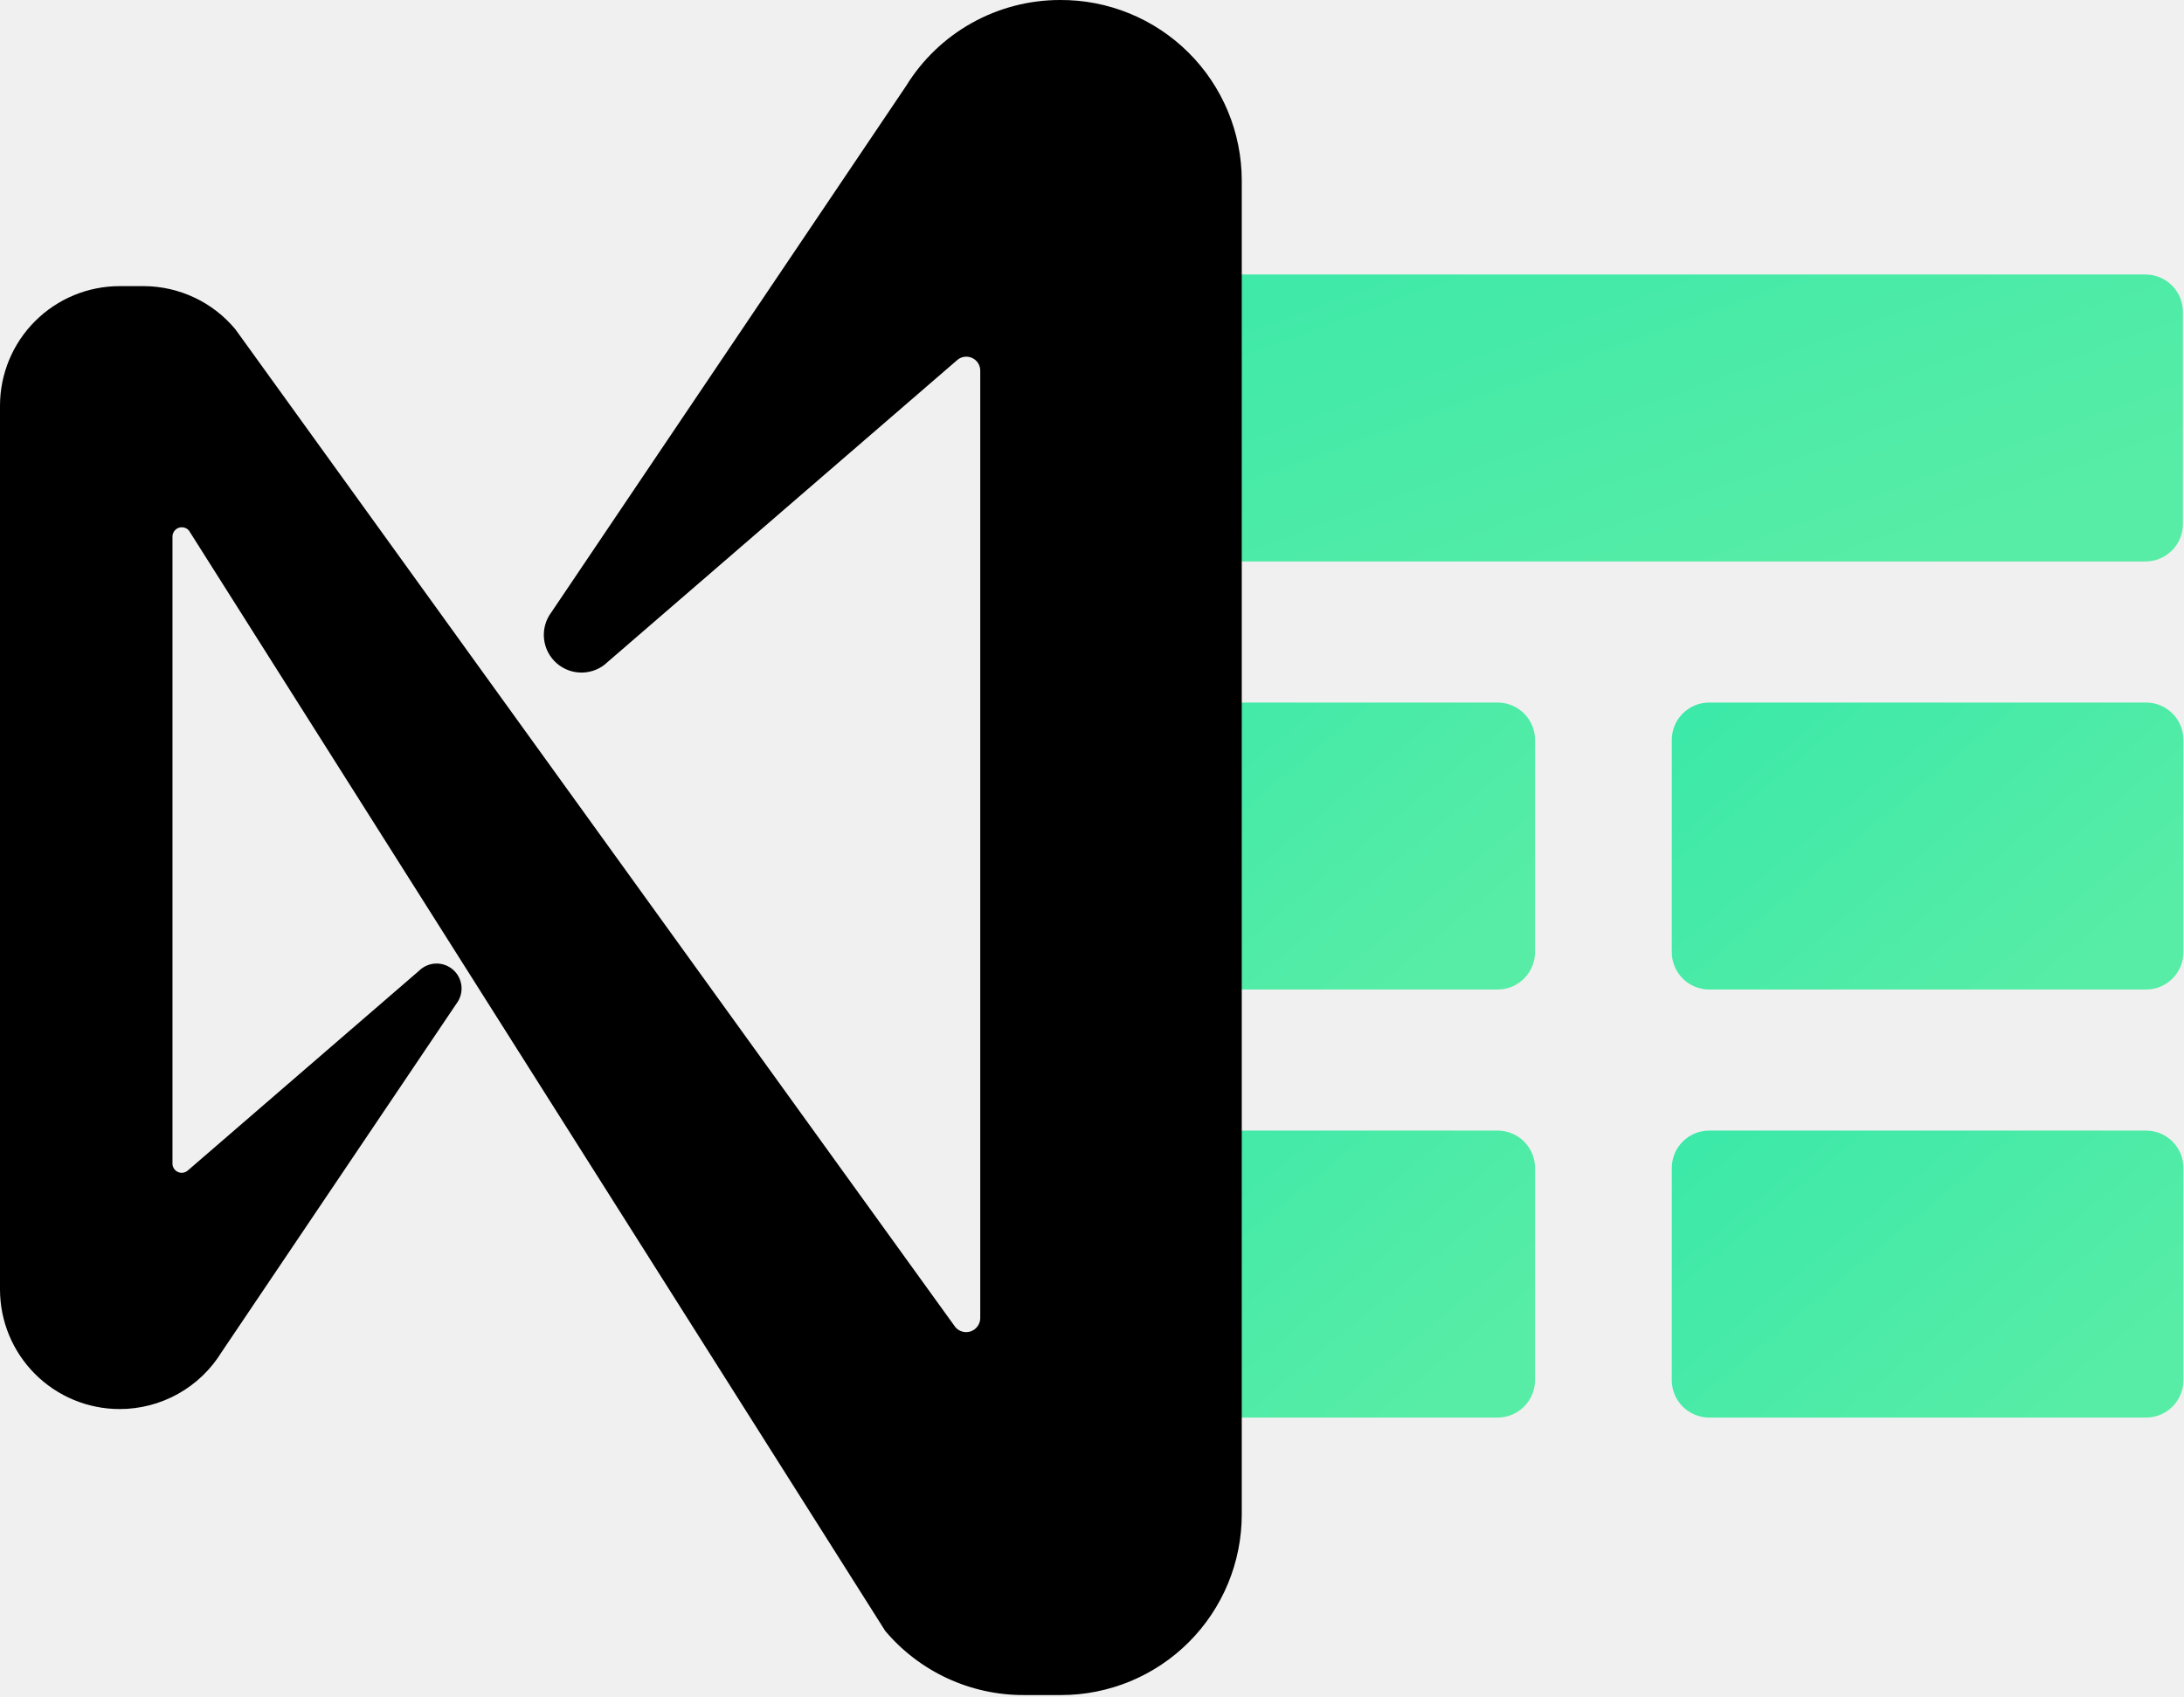
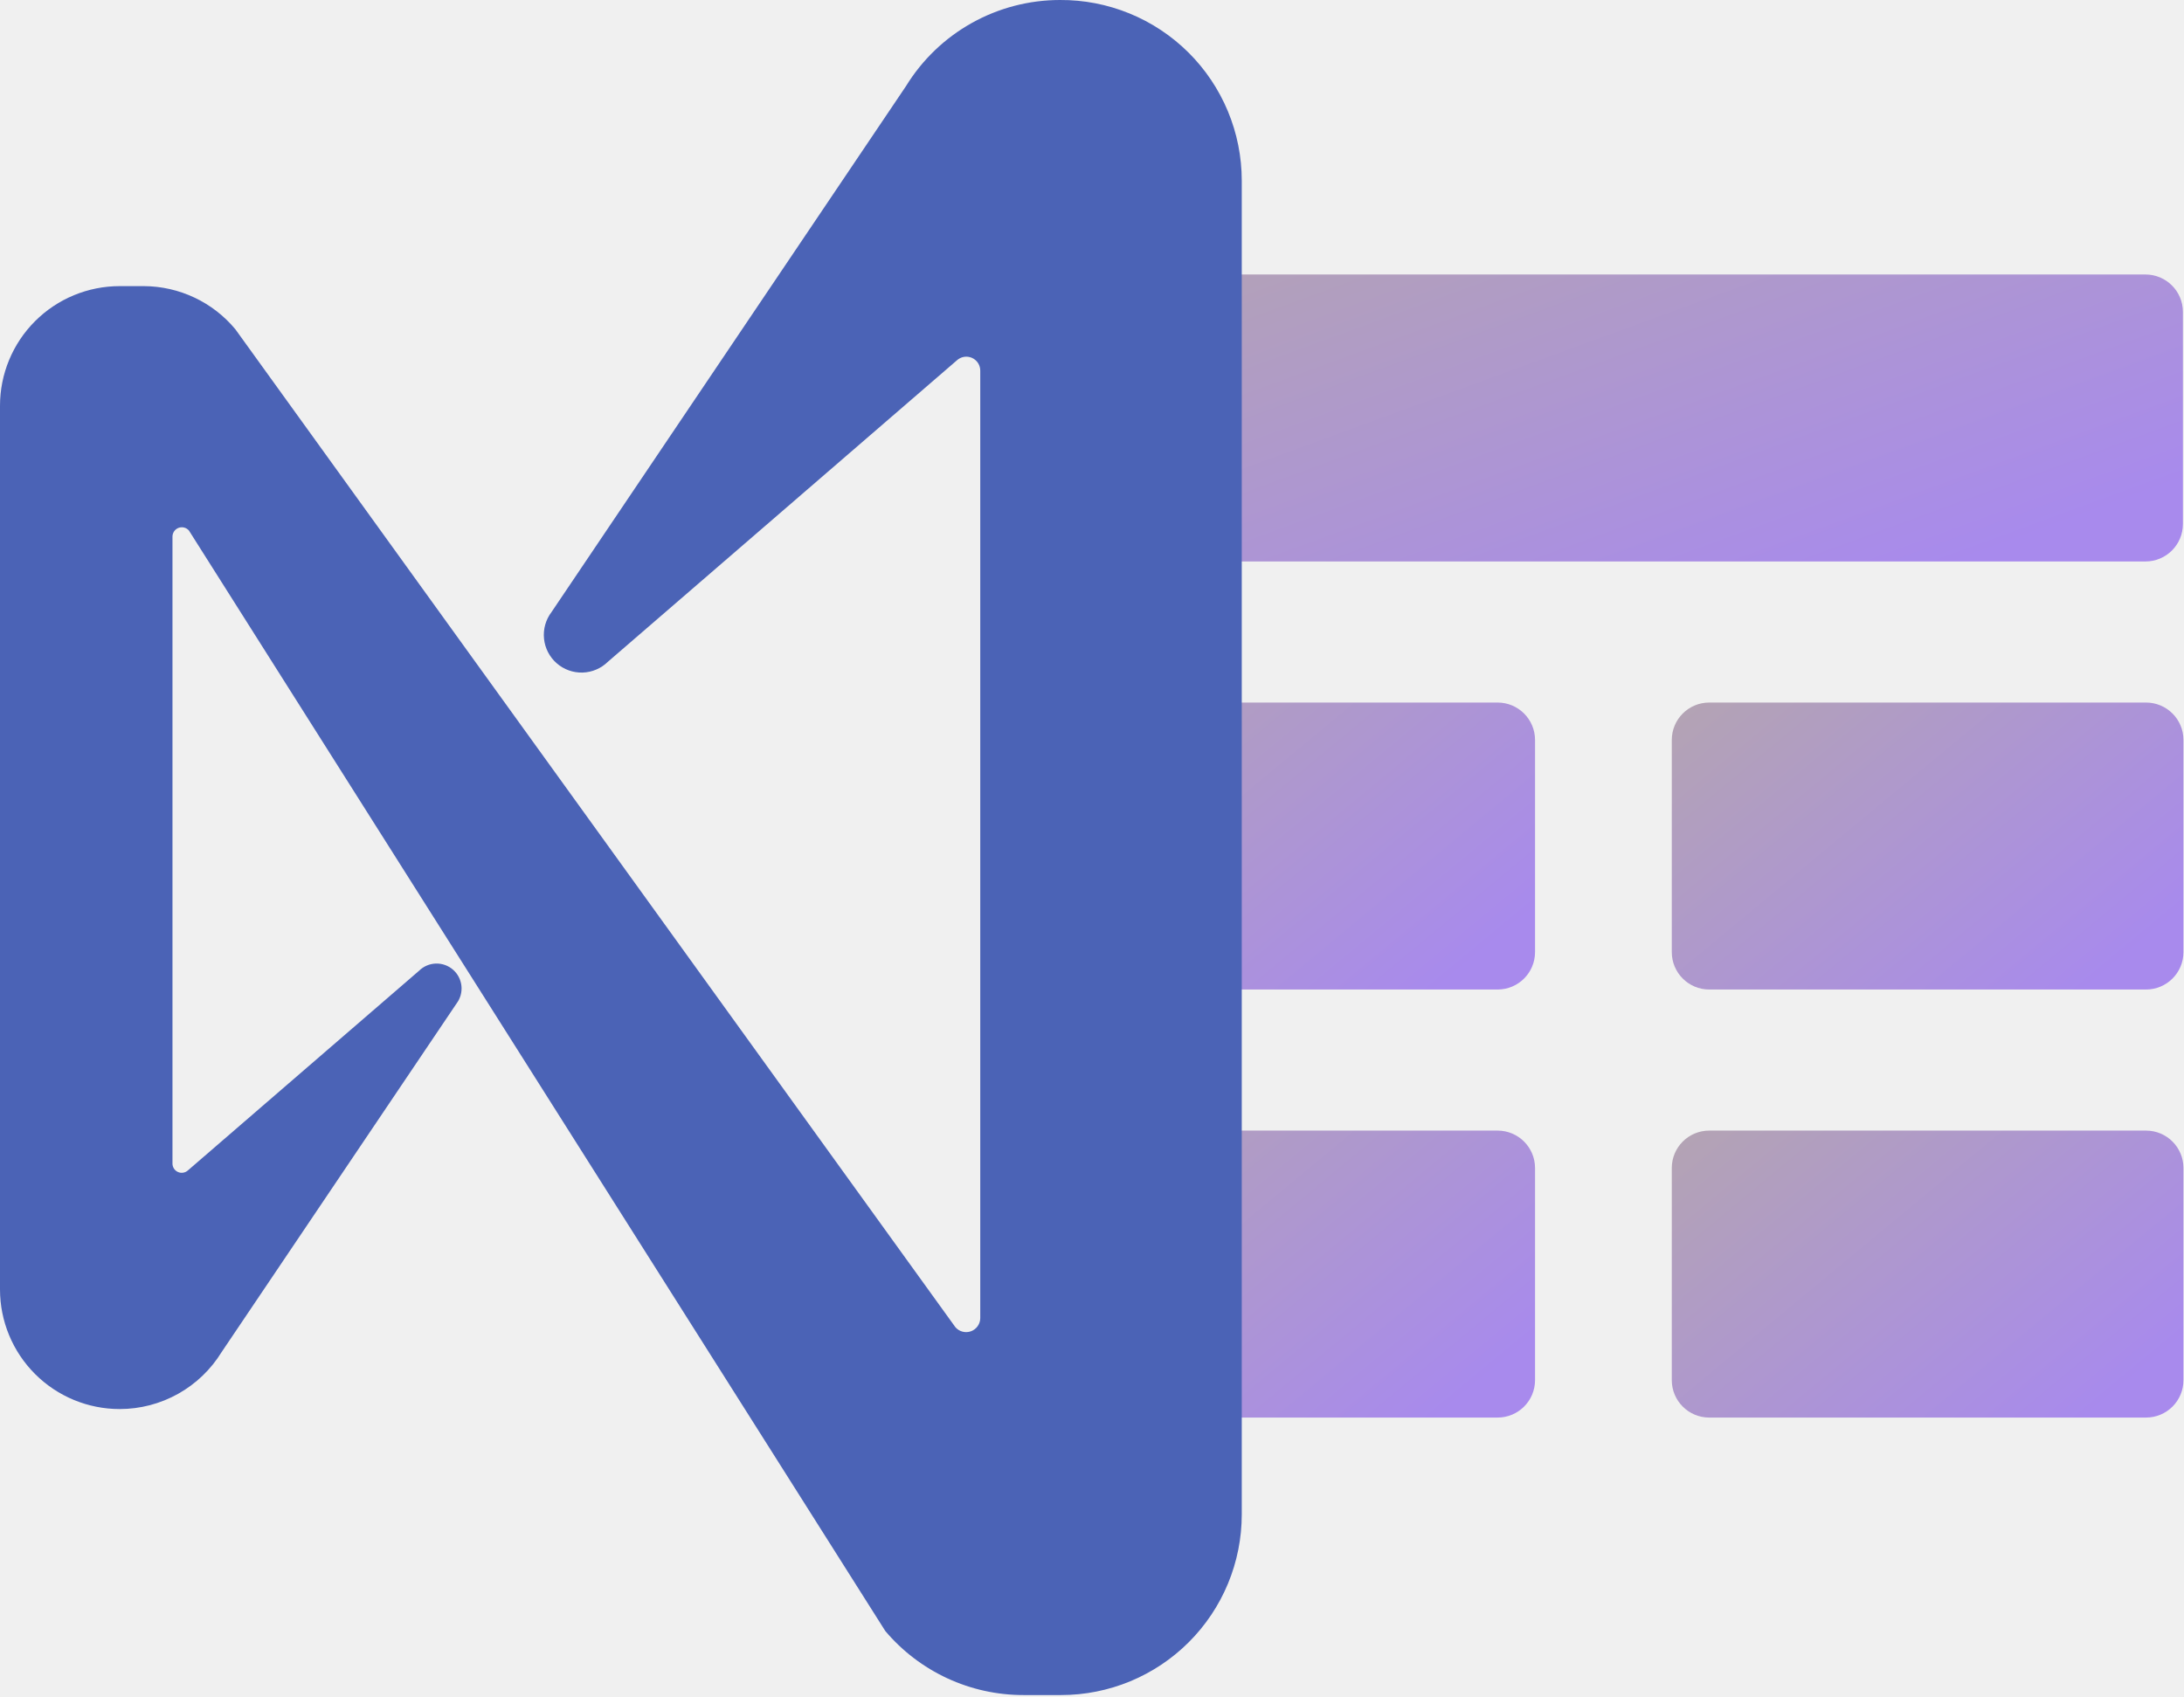
<svg xmlns="http://www.w3.org/2000/svg" width="175" height="136" viewBox="0 0 175 136" fill="none">
  <g clip-path="url(#clip0_35_41)">
    <rect x="82" y="22" width="92.913" height="23" rx="3" fill="url(#paint0_linear_35_41)" />
    <rect x="82" y="56.307" width="41" height="23" rx="3" fill="url(#paint1_linear_35_41)" />
    <rect x="133.957" y="56.307" width="41" height="23" rx="3" fill="url(#paint2_linear_35_41)" />
    <rect x="82" y="90.614" width="41" height="23" rx="3" fill="url(#paint3_linear_35_41)" />
    <rect x="133.957" y="90.614" width="41" height="23" rx="3" fill="url(#paint4_linear_35_41)" />
  </g>
-   <path d="M72.598 6.899L44.186 49.064C43.726 49.672 43.513 50.433 43.591 51.192C43.668 51.951 44.03 52.653 44.604 53.156C45.178 53.659 45.921 53.926 46.684 53.904C47.446 53.881 48.172 53.57 48.715 53.034L76.674 28.88C76.835 28.732 77.036 28.635 77.252 28.6C77.468 28.566 77.69 28.595 77.889 28.685C78.088 28.775 78.257 28.922 78.374 29.107C78.49 29.291 78.55 29.507 78.546 29.725V105.646C78.544 105.876 78.471 106.1 78.338 106.289C78.205 106.477 78.017 106.62 77.801 106.699C77.584 106.777 77.349 106.788 77.126 106.729C76.903 106.671 76.703 106.545 76.553 106.37L18.86 26.392C17.966 25.316 16.848 24.449 15.583 23.852C14.319 23.254 12.939 22.94 11.54 22.932H9.59C7.047 22.932 4.607 23.942 2.809 25.741C1.01 27.539 0 29.979 0 32.522V103.342C0 105.885 1.01 108.325 2.809 110.123C4.607 111.922 7.047 112.932 9.59 112.932C11.229 112.932 12.84 112.512 14.271 111.712C15.701 110.912 16.902 109.758 17.76 108.362L36.58 80.432C36.885 80.029 37.026 79.525 36.975 79.022C36.923 78.519 36.684 78.055 36.303 77.721C35.923 77.388 35.431 77.211 34.926 77.226C34.421 77.241 33.94 77.447 33.58 77.802L15.06 93.802C14.953 93.9 14.82 93.964 14.677 93.987C14.534 94.01 14.387 93.991 14.255 93.931C14.123 93.871 14.012 93.774 13.934 93.652C13.857 93.529 13.817 93.387 13.82 93.242V43.002C13.822 42.849 13.87 42.701 13.958 42.576C14.046 42.451 14.17 42.357 14.314 42.304C14.457 42.252 14.613 42.245 14.761 42.284C14.909 42.323 15.041 42.406 15.14 42.522L70.937 130.721C72.297 132.33 73.992 133.623 75.903 134.51C77.815 135.396 79.896 135.855 82.003 135.854H85.022C86.924 135.854 88.806 135.479 90.563 134.752C92.319 134.024 93.915 132.958 95.26 131.613C96.604 130.269 97.67 128.673 98.398 126.917C99.126 125.16 99.5 123.277 99.5 121.376V14.478C99.5 12.569 99.123 10.679 98.389 8.917C97.656 7.154 96.582 5.554 95.228 4.208C93.874 2.863 92.267 1.798 90.5 1.076C88.733 0.354 86.841 -0.012 84.932 0C82.458 0.001 80.025 0.635 77.866 1.843C75.707 3.05 73.893 4.791 72.598 6.899Z" fill="black" />
+   <path d="M72.598 6.899L44.186 49.064C43.726 49.672 43.513 50.433 43.591 51.192C43.668 51.951 44.03 52.653 44.604 53.156C45.178 53.659 45.921 53.926 46.684 53.904C47.446 53.881 48.172 53.57 48.715 53.034L76.674 28.88C76.835 28.732 77.036 28.635 77.252 28.6C77.468 28.566 77.69 28.595 77.889 28.685C78.088 28.775 78.257 28.922 78.374 29.107C78.49 29.291 78.55 29.507 78.546 29.725V105.646C78.544 105.876 78.471 106.1 78.338 106.289C78.205 106.477 78.017 106.62 77.801 106.699C77.584 106.777 77.349 106.788 77.126 106.729C76.903 106.671 76.703 106.545 76.553 106.37L18.86 26.392C17.966 25.316 16.848 24.449 15.583 23.852C14.319 23.254 12.939 22.94 11.54 22.932H9.59C7.047 22.932 4.607 23.942 2.809 25.741C1.01 27.539 0 29.979 0 32.522V103.342C0 105.885 1.01 108.325 2.809 110.123C4.607 111.922 7.047 112.932 9.59 112.932C11.229 112.932 12.84 112.512 14.271 111.712C15.701 110.912 16.902 109.758 17.76 108.362L36.58 80.432C36.885 80.029 37.026 79.525 36.975 79.022C36.923 78.519 36.684 78.055 36.303 77.721C35.923 77.388 35.431 77.211 34.926 77.226C34.421 77.241 33.94 77.447 33.58 77.802L15.06 93.802C14.953 93.9 14.82 93.964 14.677 93.987C14.534 94.01 14.387 93.991 14.255 93.931C14.123 93.871 14.012 93.774 13.934 93.652C13.857 93.529 13.817 93.387 13.82 93.242V43.002C13.822 42.849 13.87 42.701 13.958 42.576C14.046 42.451 14.17 42.357 14.314 42.304C14.457 42.252 14.613 42.245 14.761 42.284C14.909 42.323 15.041 42.406 15.14 42.522L70.937 130.721C72.297 132.33 73.992 133.623 75.903 134.51C77.815 135.396 79.896 135.855 82.003 135.854H85.022C86.924 135.854 88.806 135.479 90.563 134.752C92.319 134.024 93.915 132.958 95.26 131.613C96.604 130.269 97.67 128.673 98.398 126.917C99.126 125.16 99.5 123.277 99.5 121.376V14.478C99.5 12.569 99.123 10.679 98.389 8.917C97.656 7.154 96.582 5.554 95.228 4.208C93.874 2.863 92.267 1.798 90.5 1.076C88.733 0.354 86.841 -0.012 84.932 0C82.458 0.001 80.025 0.635 77.866 1.843C75.707 3.05 73.893 4.791 72.598 6.899Z" fill="#4B63B6" />
  <defs>
    <linearGradient id="paint0_linear_35_41" x1="-31.864" y1="-39.698" x2="17.825" y2="96.087" gradientUnits="userSpaceOnUse">
-       <stop stop-color="#00DFAE" />
-       <stop offset="1" stop-color="#58EDA6" />
+       <stop stop-color="#CBD83B" />
+       <stop offset="1" stop-color="#A88AED" />
    </linearGradient>
    <linearGradient id="paint1_linear_35_41" x1="31.755" y1="-5.391" x2="107.409" y2="85.839" gradientUnits="userSpaceOnUse">
-       <stop stop-color="#00DFAE" />
-       <stop offset="1" stop-color="#58EDA6" />
+       <stop stop-color="#CBD83B" />
+       <stop offset="1" stop-color="#A88AED" />
    </linearGradient>
    <linearGradient id="paint2_linear_35_41" x1="83.711" y1="-5.391" x2="159.366" y2="85.839" gradientUnits="userSpaceOnUse">
-       <stop stop-color="#00DFAE" />
-       <stop offset="1" stop-color="#58EDA6" />
+       <stop stop-color="#CBD83B" />
+       <stop offset="1" stop-color="#A88AED" />
    </linearGradient>
    <linearGradient id="paint3_linear_35_41" x1="31.755" y1="28.916" x2="107.409" y2="120.146" gradientUnits="userSpaceOnUse">
-       <stop stop-color="#00DFAE" />
-       <stop offset="1" stop-color="#58EDA6" />
+       <stop stop-color="#CBD83B" />
+       <stop offset="1" stop-color="#A88AED" />
    </linearGradient>
    <linearGradient id="paint4_linear_35_41" x1="83.711" y1="28.916" x2="159.366" y2="120.146" gradientUnits="userSpaceOnUse">
-       <stop stop-color="#00DFAE" />
-       <stop offset="1" stop-color="#58EDA6" />
+       <stop stop-color="#CBD83B" />
+       <stop offset="1" stop-color="#A88AED" />
    </linearGradient>
    <clipPath id="clip0_35_41">
      <rect width="91" height="121" fill="white" transform="translate(84 7)" />
    </clipPath>
  </defs>
</svg>
